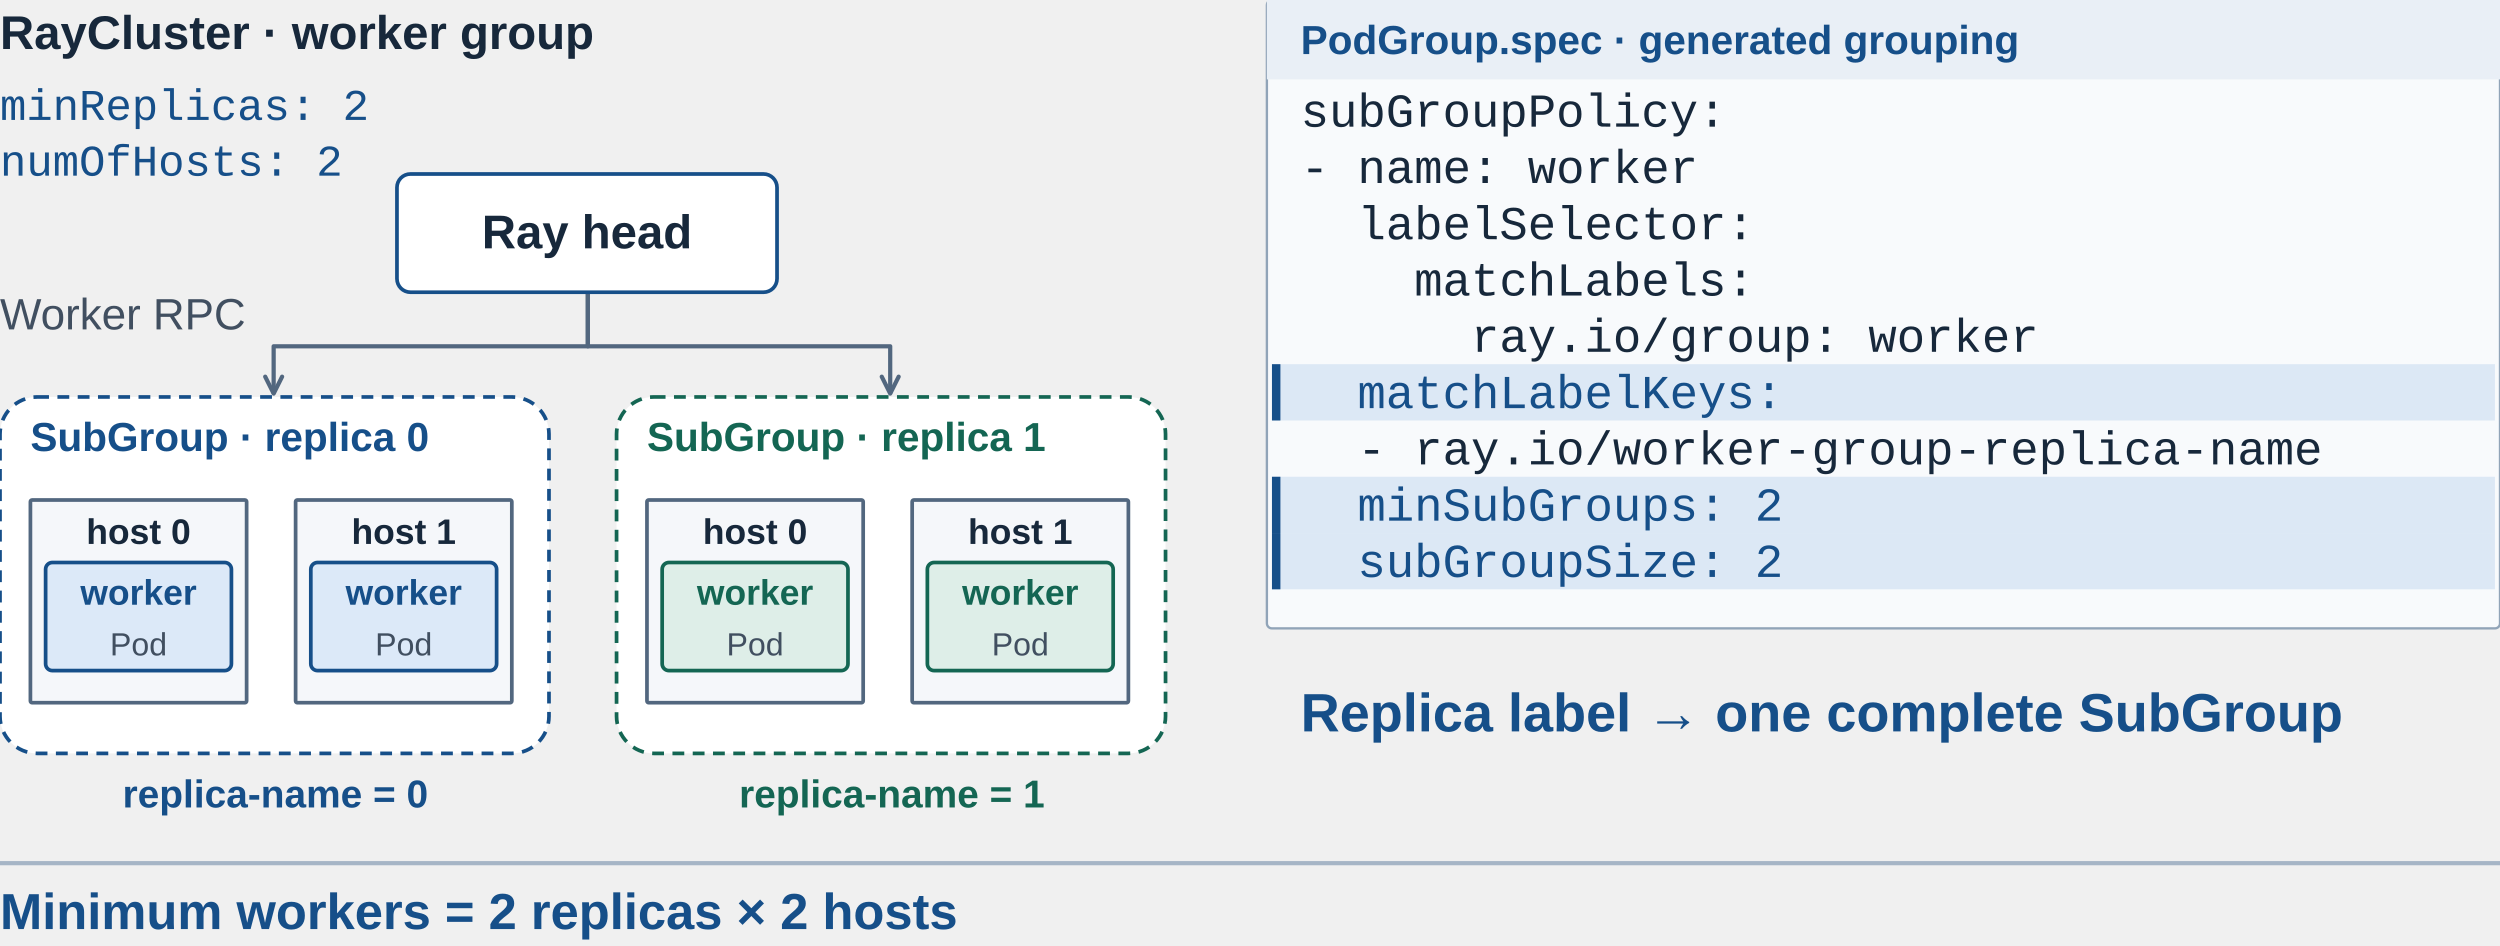
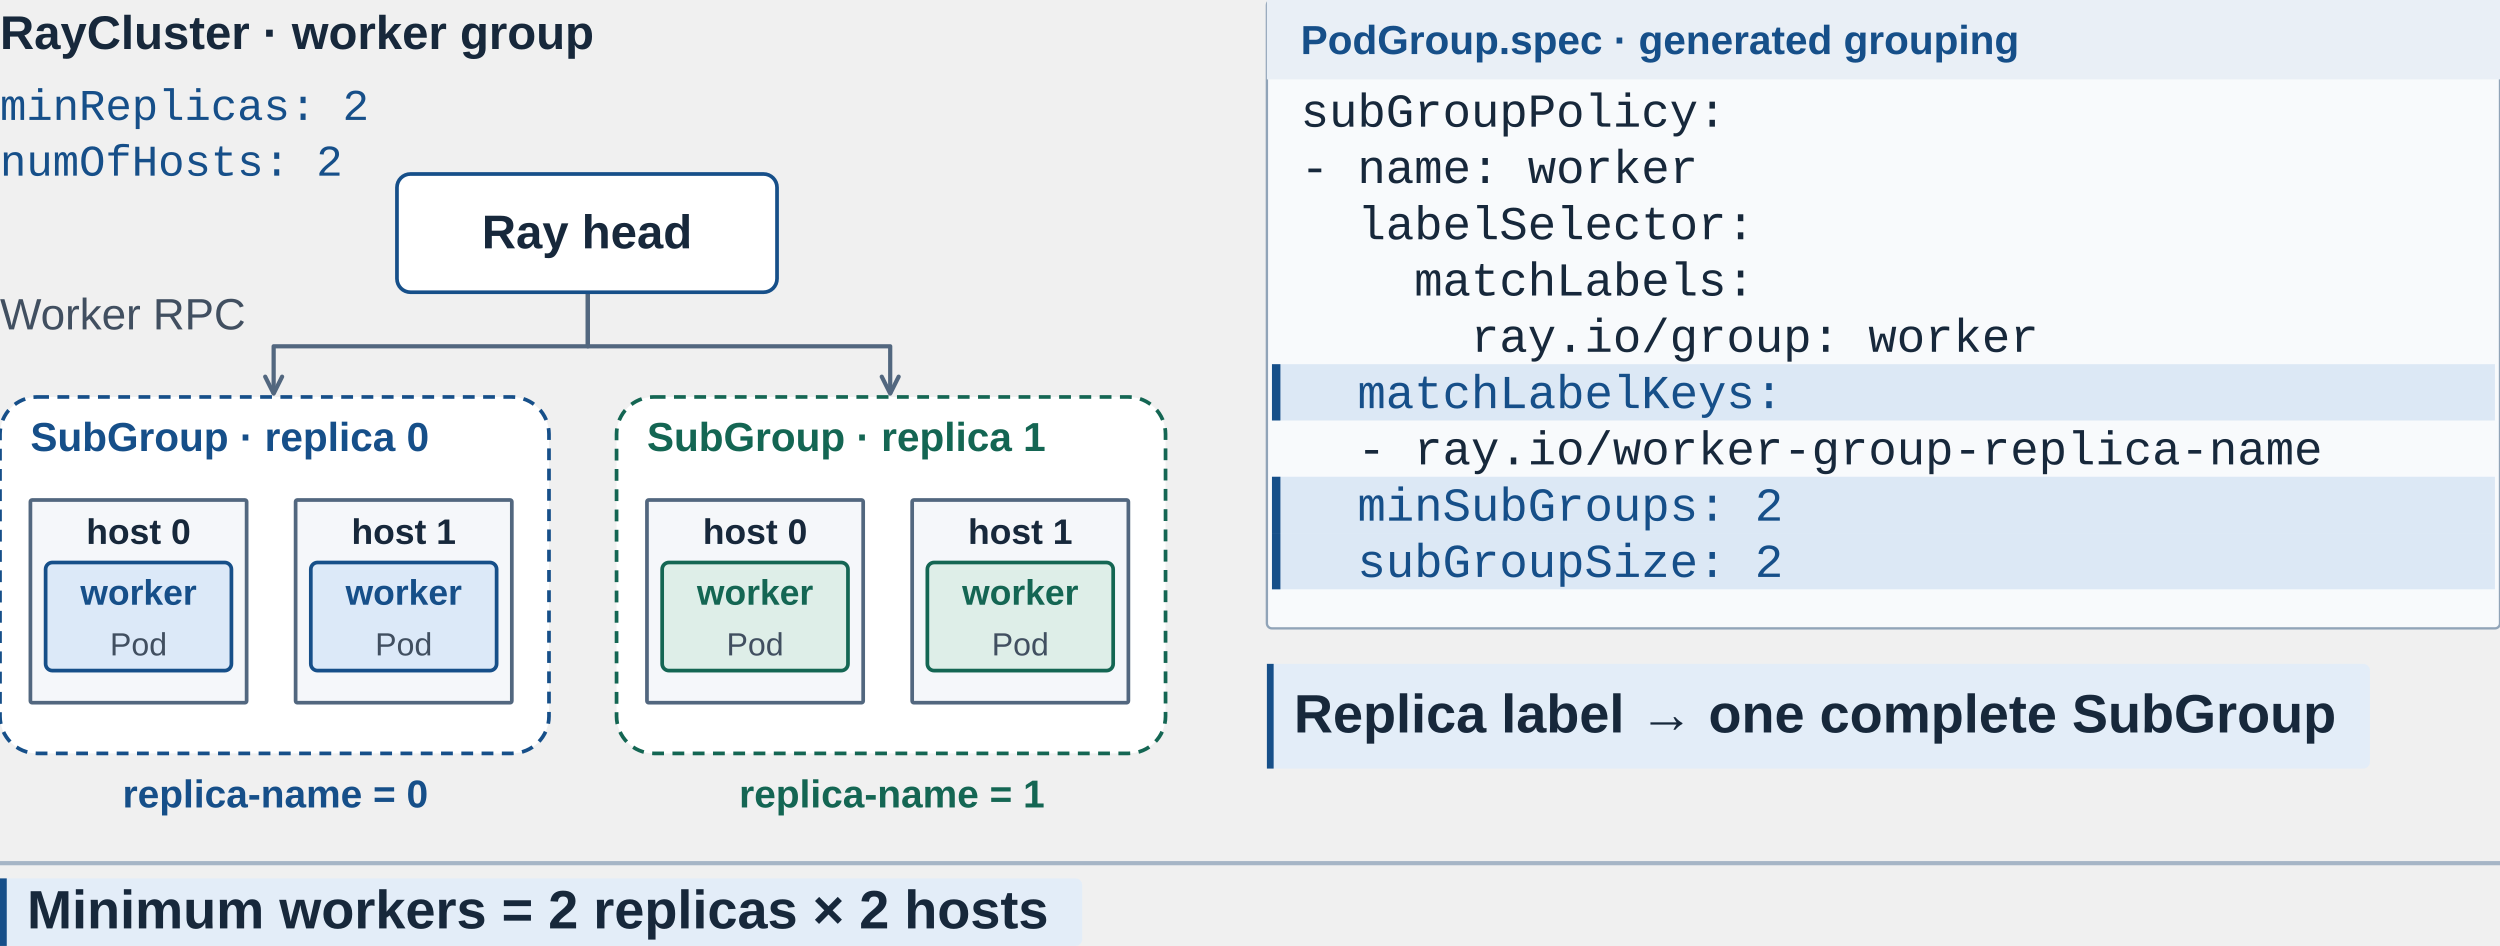
<svg xmlns="http://www.w3.org/2000/svg" width="1480" height="560" viewBox="0 0 1480 560">
  <defs>
    <marker id="arrow-146653" viewBox="0 0 12 12" refX="12" refY="6" markerWidth="12" markerHeight="12" markerUnits="userSpaceOnUse" orient="auto">
      <path d="M0 0 L12 6 L0 12 Z" fill="#146653" />
    </marker>
    <marker id="arrow-164f89" viewBox="0 0 12 12" refX="12" refY="6" markerWidth="12" markerHeight="12" markerUnits="userSpaceOnUse" orient="auto">
      <path d="M0 0 L12 6 L0 12 Z" fill="#164f89" />
    </marker>
    <marker id="arrow-17283b" viewBox="0 0 12 12" refX="12" refY="6" markerWidth="12" markerHeight="12" markerUnits="userSpaceOnUse" orient="auto">
      <path d="M0 0 L12 6 L0 12 Z" fill="#17283b" />
    </marker>
    <marker id="arrow-414f60" viewBox="0 0 12 12" refX="12" refY="6" markerWidth="12" markerHeight="12" markerUnits="userSpaceOnUse" orient="auto">
      <path d="M0 0 L12 6 L0 12 Z" fill="#414f60" />
    </marker>
    <marker id="arrow-52677f" viewBox="0 0 12 12" refX="12" refY="6" markerWidth="12" markerHeight="12" markerUnits="userSpaceOnUse" orient="auto">
      <path d="M0 0 L12 6 L0 12 Z" fill="#52677f" />
    </marker>
    <marker id="arrow-62448d" viewBox="0 0 12 12" refX="12" refY="6" markerWidth="12" markerHeight="12" markerUnits="userSpaceOnUse" orient="auto">
      <path d="M0 0 L12 6 L0 12 Z" fill="#62448d" />
    </marker>
    <marker id="arrow-8b621c" viewBox="0 0 12 12" refX="12" refY="6" markerWidth="12" markerHeight="12" markerUnits="userSpaceOnUse" orient="auto">
      <path d="M0 0 L12 6 L0 12 Z" fill="#8b621c" />
    </marker>
    <marker id="arrow-a6b5c6" viewBox="0 0 12 12" refX="12" refY="6" markerWidth="12" markerHeight="12" markerUnits="userSpaceOnUse" orient="auto">
      <path d="M0 0 L12 6 L0 12 Z" fill="#a6b5c6" />
    </marker>
    <marker id="arrow-c14421" viewBox="0 0 12 12" refX="12" refY="6" markerWidth="12" markerHeight="12" markerUnits="userSpaceOnUse" orient="auto">
      <path d="M0 0 L12 6 L0 12 Z" fill="#c14421" />
    </marker>
    <marker id="arrow-dce5ee" viewBox="0 0 12 12" refX="12" refY="6" markerWidth="12" markerHeight="12" markerUnits="userSpaceOnUse" orient="auto">
      <path d="M0 0 L12 6 L0 12 Z" fill="#dce5ee" />
    </marker>
    <marker id="arrow-dce9f8" viewBox="0 0 12 12" refX="12" refY="6" markerWidth="12" markerHeight="12" markerUnits="userSpaceOnUse" orient="auto">
      <path d="M0 0 L12 6 L0 12 Z" fill="#dce9f8" />
    </marker>
    <marker id="arrow-deeee8" viewBox="0 0 12 12" refX="12" refY="6" markerWidth="12" markerHeight="12" markerUnits="userSpaceOnUse" orient="auto">
      <path d="M0 0 L12 6 L0 12 Z" fill="#deeee8" />
    </marker>
    <marker id="arrow-eae3f3" viewBox="0 0 12 12" refX="12" refY="6" markerWidth="12" markerHeight="12" markerUnits="userSpaceOnUse" orient="auto">
      <path d="M0 0 L12 6 L0 12 Z" fill="#eae3f3" />
    </marker>
    <marker id="arrow-f2f5f9" viewBox="0 0 12 12" refX="12" refY="6" markerWidth="12" markerHeight="12" markerUnits="userSpaceOnUse" orient="auto">
      <path d="M0 0 L12 6 L0 12 Z" fill="#f2f5f9" />
    </marker>
    <marker id="arrow-fff5e2" viewBox="0 0 12 12" refX="12" refY="6" markerWidth="12" markerHeight="12" markerUnits="userSpaceOnUse" orient="auto">
      <path d="M0 0 L12 6 L0 12 Z" fill="#fff5e2" />
    </marker>
    <marker id="arrow-ffffff" viewBox="0 0 12 12" refX="12" refY="6" markerWidth="12" markerHeight="12" markerUnits="userSpaceOnUse" orient="auto">
      <path d="M0 0 L12 6 L0 12 Z" fill="#ffffff" />
    </marker>
  </defs>
  <rect x="0" y="235" width="325" height="211" rx="22" fill="#ffffff" stroke="#164f89" stroke-width="2.2" stroke-dasharray="7 5" />
  <rect x="365" y="235" width="325" height="211" rx="22" fill="#ffffff" stroke="#146653" stroke-width="2.2" stroke-dasharray="7 5" />
  <path d="M348,173 L348,205 L162,205 L162,233" fill="none" stroke="#52677f" stroke-width="2.5" stroke-linejoin="round" />
  <path d="M157.0,223.0 L162,233 L167.0,223.0" fill="none" stroke="#52677f" stroke-width="2.5" stroke-linecap="round" stroke-linejoin="round" />
  <path d="M348,173 L348,205 L527,205 L527,233" fill="none" stroke="#52677f" stroke-width="2.5" stroke-linejoin="round" />
  <path d="M522.0,223.0 L527,233 L532.0,223.0" fill="none" stroke="#52677f" stroke-width="2.5" stroke-linecap="round" stroke-linejoin="round" />
  <path d="M750,47 L1480,47" fill="none" stroke="#164f89" stroke-width="2.5" stroke-linejoin="round" />
  <path d="M0,511 L1480,511" fill="none" stroke="#a6b5c6" stroke-width="2.5" stroke-linejoin="round" />
  <text x="0" y="29" font-family="Liberation Sans, Arial, sans-serif" font-size="28" font-weight="700" fill="#17283b" text-anchor="start">
    <tspan x="0" dy="0">RayCluster · worker group</tspan>
  </text>
  <text x="0" y="71" xml:space="preserve" font-family="Liberation Mono" font-size="26" font-weight="400" fill="#164f89">minReplicas: 2</text>
  <text x="0" y="104" xml:space="preserve" font-family="Liberation Mono" font-size="26" font-weight="400" fill="#164f89">numOfHosts: 2</text>
  <rect x="235" y="103" width="225" height="70" rx="8" fill="#ffffff" stroke="#164f89" stroke-width="2.2" />
  <text x="347.5" y="147" font-family="Liberation Sans, Arial, sans-serif" font-size="28" font-weight="700" fill="#17283b" text-anchor="middle">Ray head</text>
  <text x="18" y="267" font-family="Liberation Sans, Arial, sans-serif" font-size="24" font-weight="700" fill="#164f89" text-anchor="start">
    <tspan x="18" dy="0">SubGroup · replica 0</tspan>
  </text>
  <rect x="18" y="296" width="128" height="120" rx="1" fill="#f5f7fa" stroke="#52677f" stroke-width="2.2" />
  <text x="82.0" y="322" font-family="Liberation Sans, Arial, sans-serif" font-size="21" font-weight="700" fill="#17283b" text-anchor="middle">
    <tspan x="82.0" dy="0">host 0</tspan>
  </text>
  <rect x="27" y="333.0" width="110" height="64.0" rx="4" fill="#dce9f8" stroke="#164f89" stroke-width="2.2" />
  <text x="82.0" y="358.0" font-family="Liberation Sans, Arial, sans-serif" font-size="21" font-weight="700" fill="#164f89" text-anchor="middle">
    <tspan x="82.0" dy="0">worker</tspan>
  </text>
  <text x="82.0" y="388.0" font-family="Liberation Sans, Arial, sans-serif" font-size="19" font-weight="400" fill="#414f60" text-anchor="middle">
    <tspan x="82.0" dy="0">Pod</tspan>
  </text>
  <rect x="175" y="296" width="128" height="120" rx="1" fill="#f5f7fa" stroke="#52677f" stroke-width="2.2" />
  <text x="239.0" y="322" font-family="Liberation Sans, Arial, sans-serif" font-size="21" font-weight="700" fill="#17283b" text-anchor="middle">
    <tspan x="239.0" dy="0">host 1</tspan>
  </text>
  <rect x="184" y="333.0" width="110" height="64.0" rx="4" fill="#dce9f8" stroke="#164f89" stroke-width="2.2" />
  <text x="239.0" y="358.0" font-family="Liberation Sans, Arial, sans-serif" font-size="21" font-weight="700" fill="#164f89" text-anchor="middle">
    <tspan x="239.0" dy="0">worker</tspan>
  </text>
  <text x="239.0" y="388.0" font-family="Liberation Sans, Arial, sans-serif" font-size="19" font-weight="400" fill="#414f60" text-anchor="middle">
    <tspan x="239.0" dy="0">Pod</tspan>
  </text>
  <text x="163" y="478" font-family="Liberation Sans, Arial, sans-serif" font-size="23" font-weight="700" fill="#164f89" text-anchor="middle">
    <tspan x="163" dy="0">replica-name = 0</tspan>
  </text>
  <text x="383" y="267" font-family="Liberation Sans, Arial, sans-serif" font-size="24" font-weight="700" fill="#146653" text-anchor="start">
    <tspan x="383" dy="0">SubGroup · replica 1</tspan>
  </text>
  <rect x="383" y="296" width="128" height="120" rx="1" fill="#f5f7fa" stroke="#52677f" stroke-width="2.2" />
  <text x="447.0" y="322" font-family="Liberation Sans, Arial, sans-serif" font-size="21" font-weight="700" fill="#17283b" text-anchor="middle">
    <tspan x="447.0" dy="0">host 0</tspan>
  </text>
  <rect x="392" y="333.0" width="110" height="64.0" rx="4" fill="#deeee8" stroke="#146653" stroke-width="2.2" />
  <text x="447.0" y="358.0" font-family="Liberation Sans, Arial, sans-serif" font-size="21" font-weight="700" fill="#146653" text-anchor="middle">
    <tspan x="447.0" dy="0">worker</tspan>
  </text>
  <text x="447.0" y="388.0" font-family="Liberation Sans, Arial, sans-serif" font-size="19" font-weight="400" fill="#414f60" text-anchor="middle">
    <tspan x="447.0" dy="0">Pod</tspan>
  </text>
  <rect x="540" y="296" width="128" height="120" rx="1" fill="#f5f7fa" stroke="#52677f" stroke-width="2.2" />
  <text x="604.0" y="322" font-family="Liberation Sans, Arial, sans-serif" font-size="21" font-weight="700" fill="#17283b" text-anchor="middle">
    <tspan x="604.0" dy="0">host 1</tspan>
  </text>
  <rect x="549" y="333.0" width="110" height="64.0" rx="4" fill="#deeee8" stroke="#146653" stroke-width="2.2" />
  <text x="604.0" y="358.0" font-family="Liberation Sans, Arial, sans-serif" font-size="21" font-weight="700" fill="#146653" text-anchor="middle">
    <tspan x="604.0" dy="0">worker</tspan>
  </text>
  <text x="604.0" y="388.0" font-family="Liberation Sans, Arial, sans-serif" font-size="19" font-weight="400" fill="#414f60" text-anchor="middle">
    <tspan x="604.0" dy="0">Pod</tspan>
  </text>
  <text x="528" y="478" font-family="Liberation Sans, Arial, sans-serif" font-size="23" font-weight="700" fill="#146653" text-anchor="middle">
    <tspan x="528" dy="0">replica-name = 1</tspan>
  </text>
  <text x="0" y="195" font-family="Liberation Sans, Arial, sans-serif" font-size="26" font-weight="400" fill="#414f60" text-anchor="start">Worker RPC</text>
  <rect x="750" y="0" width="730" height="372" rx="3" fill="#f8fafc" stroke="#91a4b8" stroke-width="1.4" />
  <rect x="750" y="0" width="730" height="47" rx="0" fill="#e9eff6" stroke="none" stroke-width="2.2" />
  <text x="770" y="32" font-family="Liberation Sans, Arial, sans-serif" font-size="24" font-weight="700" fill="#164f89" text-anchor="start">
    <tspan x="770" dy="0">PodGroup.spec · generated grouping</tspan>
  </text>
  <text x="770" y="75.0" xml:space="preserve" font-family="Liberation Mono" font-size="28" font-weight="400" fill="#17283b">subGroupPolicy:</text>
  <text x="770" y="108.32" xml:space="preserve" font-family="Liberation Mono" font-size="28" font-weight="400" fill="#17283b">- name: worker</text>
  <text x="770" y="141.64" xml:space="preserve" font-family="Liberation Mono" font-size="28" font-weight="400" fill="#17283b">  labelSelector:</text>
  <text x="770" y="174.96" xml:space="preserve" font-family="Liberation Mono" font-size="28" font-weight="400" fill="#17283b">    matchLabels:</text>
  <text x="770" y="208.28" xml:space="preserve" font-family="Liberation Mono" font-size="28" font-weight="400" fill="#17283b">      ray.io/group: worker</text>
  <rect x="753" y="215.6" width="724" height="33.32" rx="0" fill="#dce8f5" stroke="none" stroke-width="2.2" />
  <rect x="753" y="215.6" width="5" height="33.32" rx="0" fill="#164f89" stroke="none" stroke-width="2.2" />
  <text x="770" y="241.6" xml:space="preserve" font-family="Liberation Mono" font-size="28" font-weight="400" fill="#164f89">  matchLabelKeys:</text>
  <text x="770" y="274.92" xml:space="preserve" font-family="Liberation Mono" font-size="28" font-weight="400" fill="#17283b">  - ray.io/worker-group-replica-name</text>
  <rect x="753" y="282.24" width="724" height="33.32" rx="0" fill="#dce8f5" stroke="none" stroke-width="2.2" />
  <rect x="753" y="282.24" width="5" height="33.32" rx="0" fill="#164f89" stroke="none" stroke-width="2.2" />
  <text x="770" y="308.24" xml:space="preserve" font-family="Liberation Mono" font-size="28" font-weight="400" fill="#164f89">  minSubGroups: 2</text>
  <rect x="753" y="315.56" width="724" height="33.32" rx="0" fill="#dce8f5" stroke="none" stroke-width="2.2" />
  <rect x="753" y="315.56" width="5" height="33.32" rx="0" fill="#164f89" stroke="none" stroke-width="2.2" />
  <text x="770" y="341.56" xml:space="preserve" font-family="Liberation Mono" font-size="28" font-weight="400" fill="#164f89">  subGroupSize: 2</text>
-   <text x="770" y="433" font-family="Liberation Sans, Arial, sans-serif" font-size="32" font-weight="700" fill="#164f89" text-anchor="start">
-     <tspan x="770" dy="0">Replica label → one complete SubGroup</tspan>
+   <rect x="750" y="393" width="653.0" height="62" rx="4" fill="#e3edf8" />
+   <rect x="750" y="393" width="4" height="62" fill="#164f89" />
+   <text x="766" y="433.6" font-family="Liberation Sans, Arial, sans-serif" font-size="32" font-weight="700" fill="#17283b" text-anchor="start">
+     <tspan x="766" dy="0">Replica label → one complete SubGroup</tspan>
  </text>
-   <text x="0" y="550" font-family="Liberation Sans, Arial, sans-serif" font-size="30" font-weight="700" fill="#164f89" text-anchor="start">
-     <tspan x="0" dy="0">Minimum workers = 2 replicas × 2 hosts</tspan>
+   <rect x="0" y="520" width="640.688" height="40" rx="4" fill="#e3edf8" />
+   <rect x="0" y="520" width="4" height="40" fill="#164f89" />
+   <text x="16" y="549.6" font-family="Liberation Sans, Arial, sans-serif" font-size="32" font-weight="700" fill="#17283b" text-anchor="start">
+     <tspan x="16" dy="0">Minimum workers = 2 replicas × 2 hosts</tspan>
  </text>
</svg>
